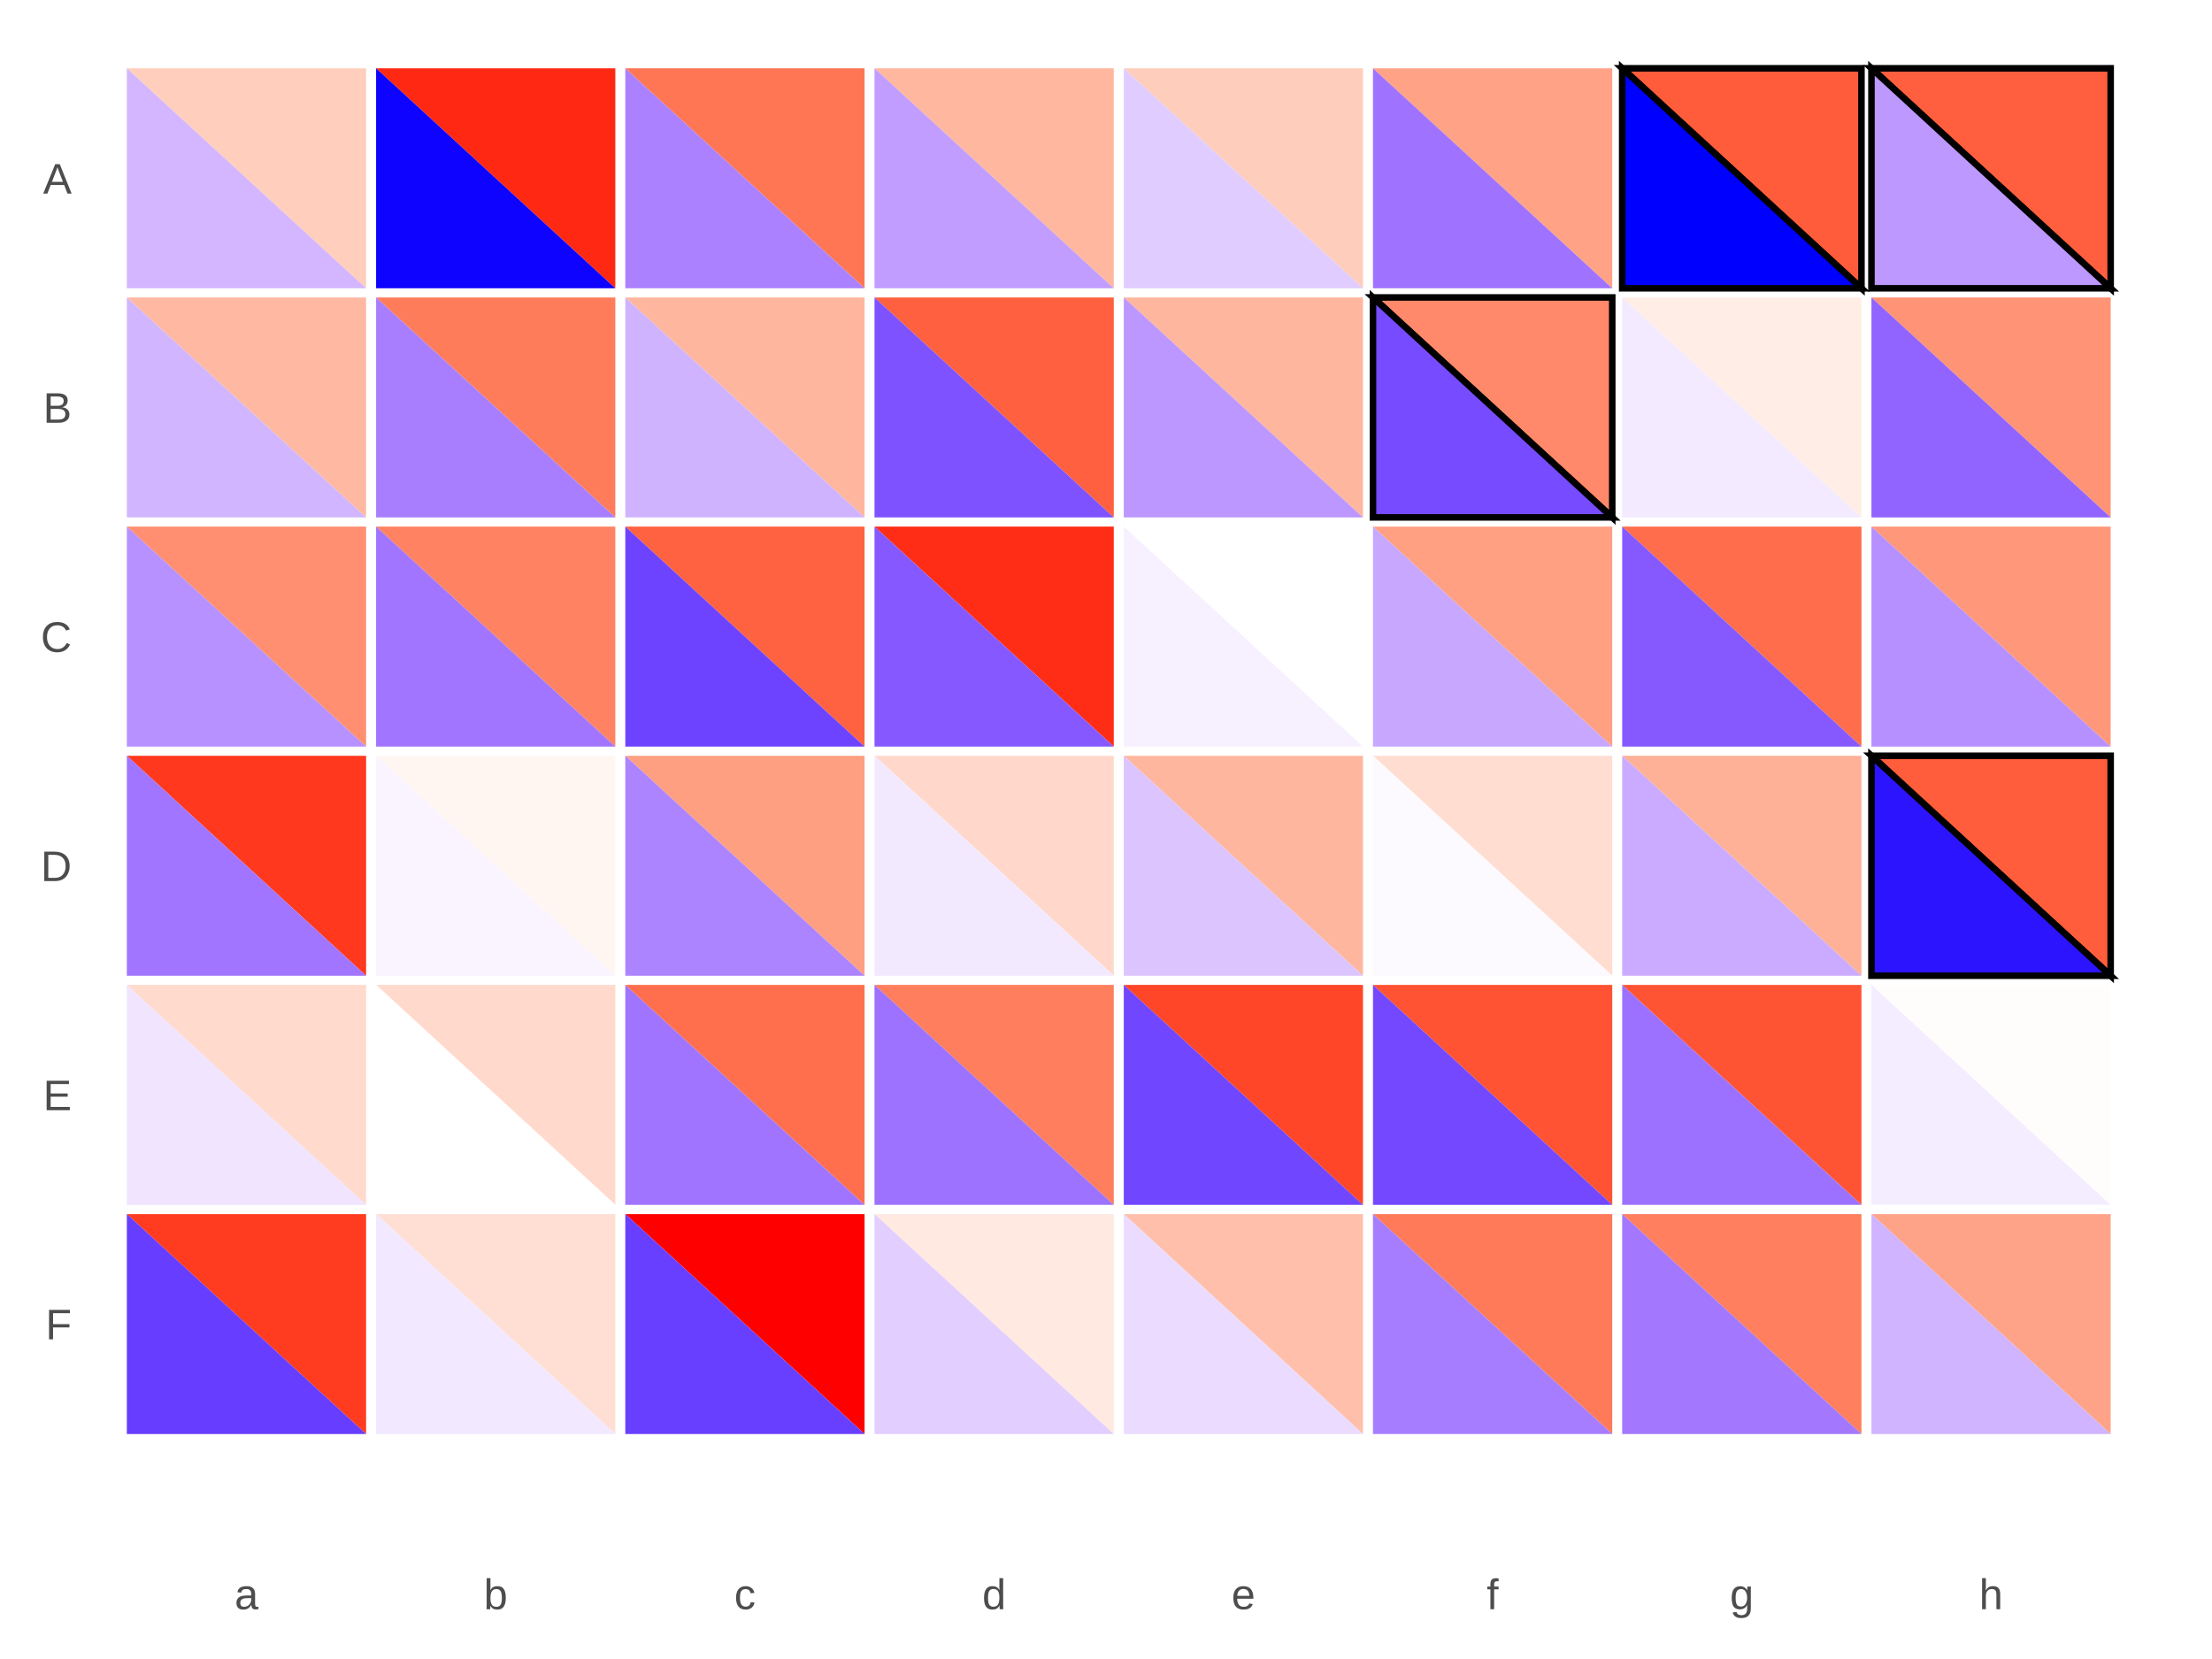
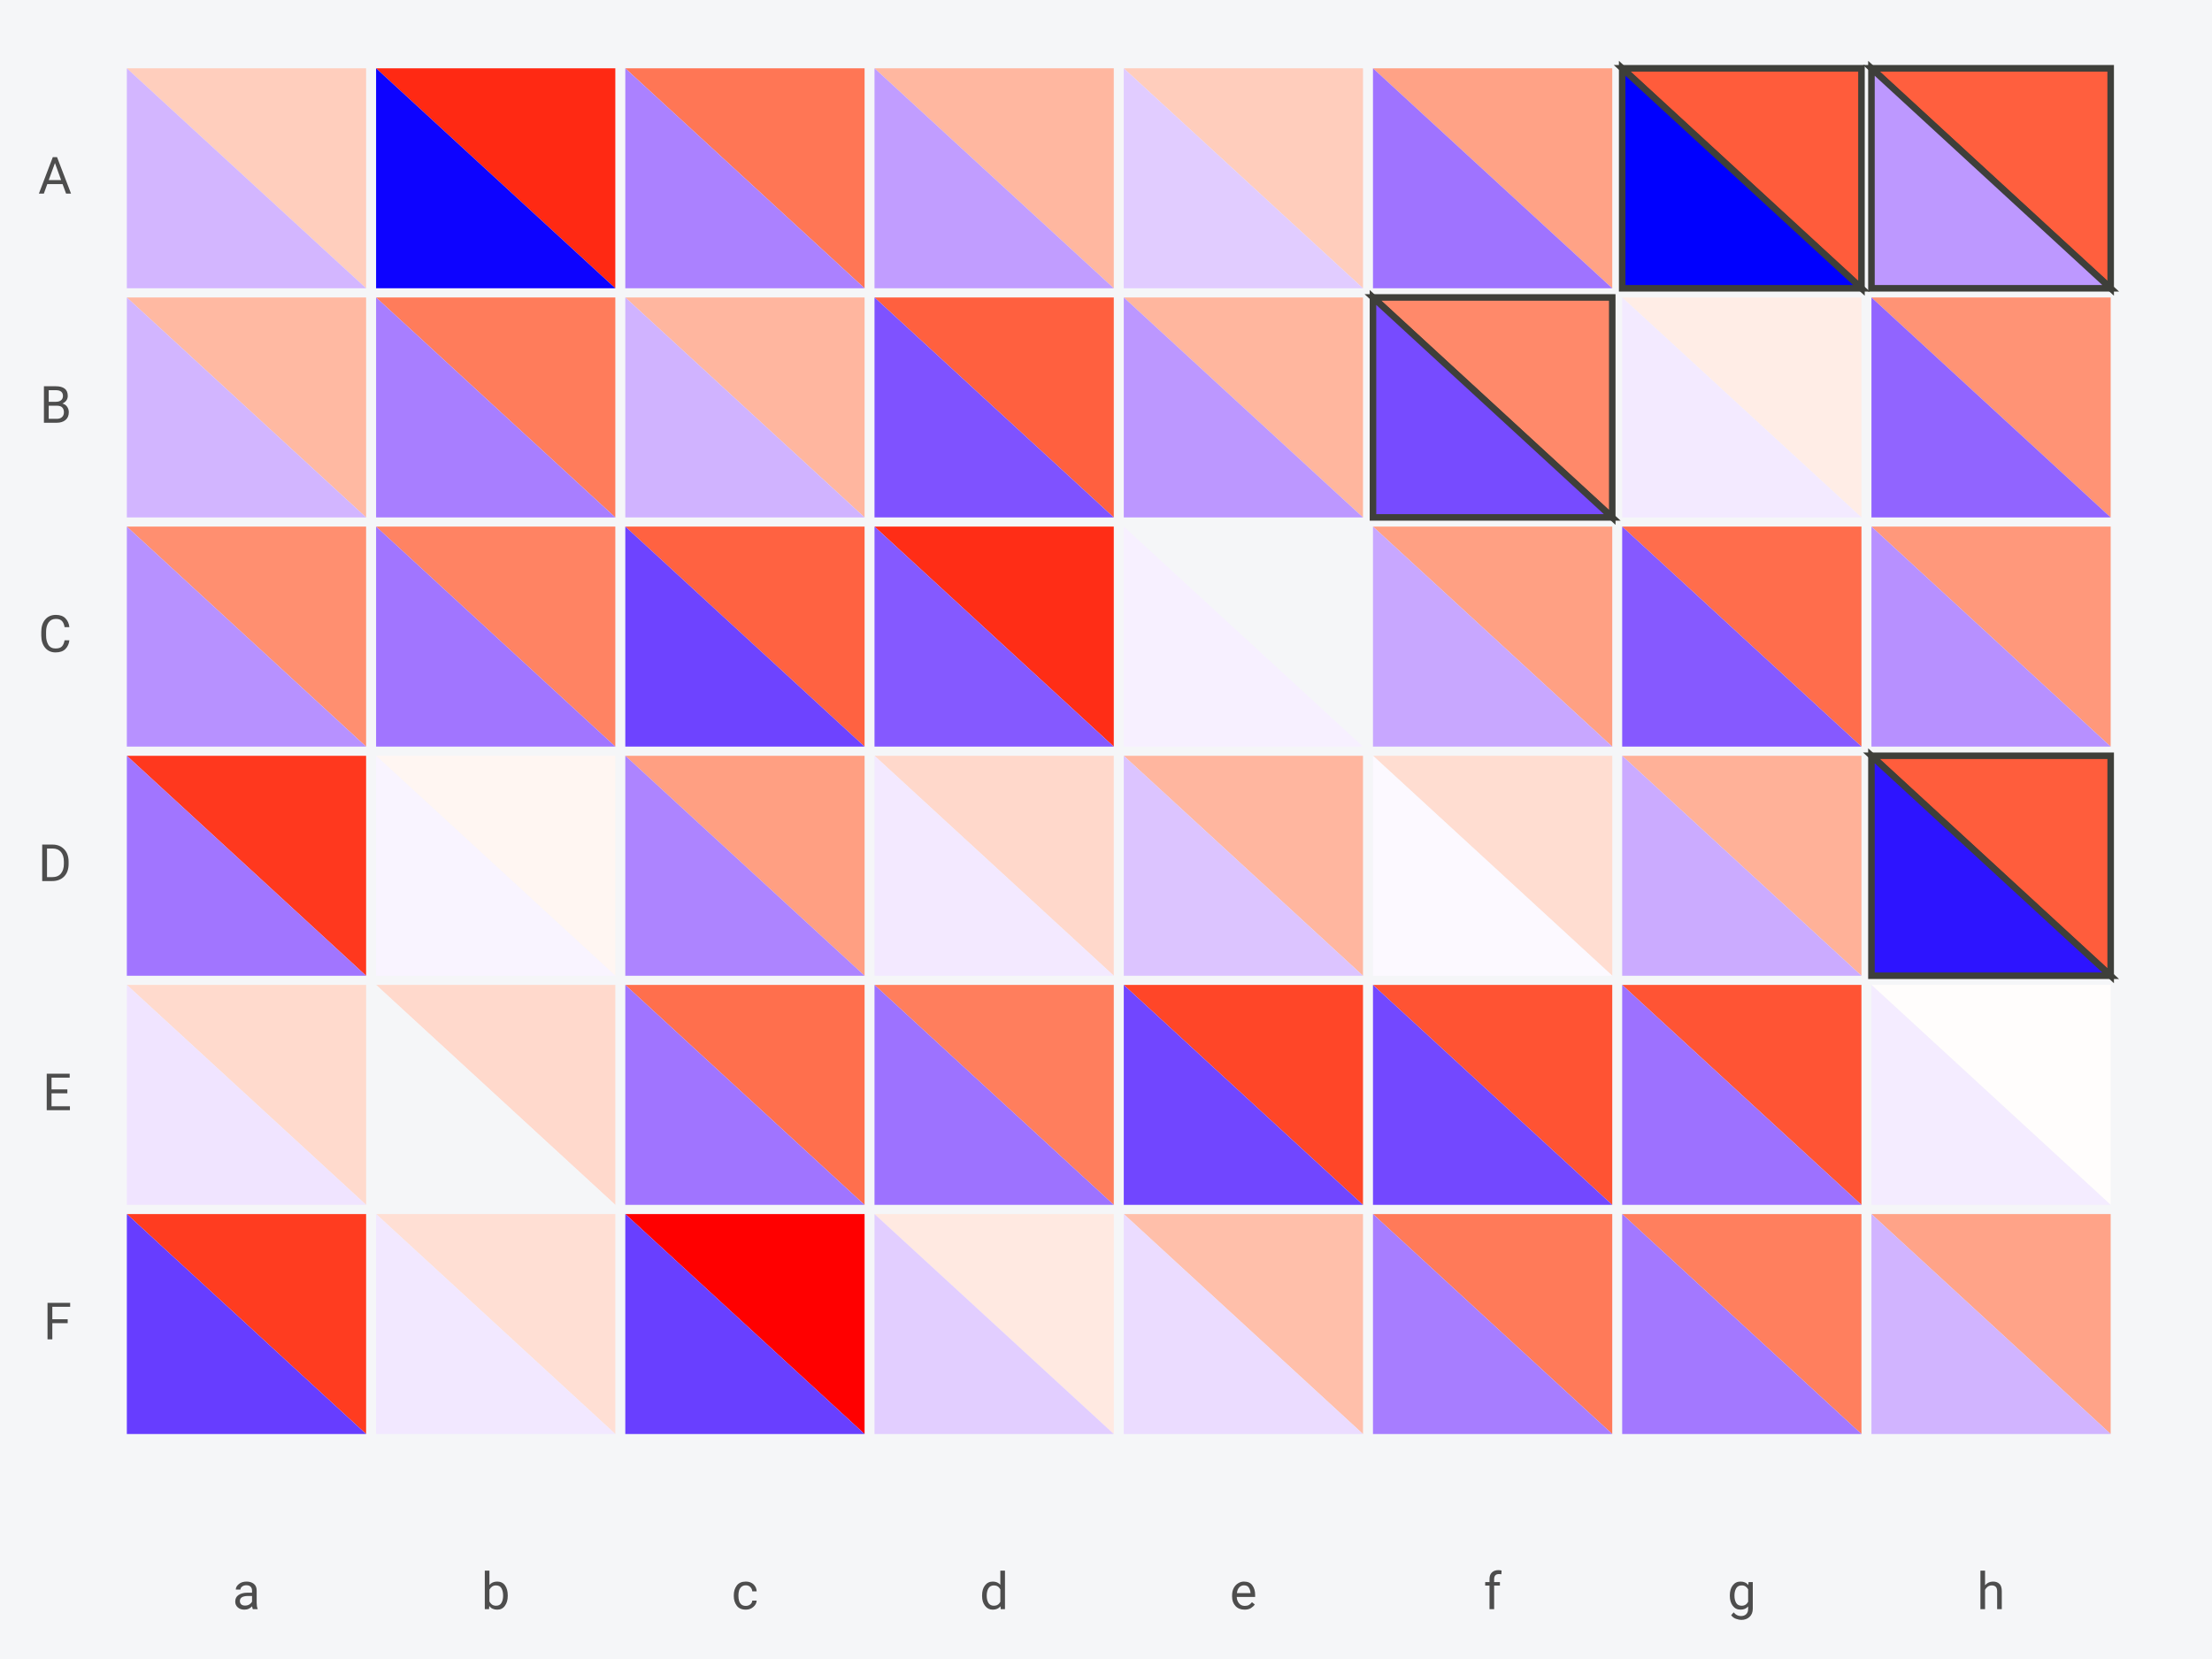
<svg xmlns="http://www.w3.org/2000/svg" width="432.00pt" height="324.00pt" viewBox="0 0 432.00 324.00">
  <g class="svglite">
    <defs>
      <style type="text/css">
-     .svglite line, .svglite polyline, .svglite polygon, .svglite path, .svglite rect, .svglite circle {
+     /* theme-aware-processed */
+     .svglite line, .svglite polyline, .svglite polygon, .svglite path, .svglite circle {
      fill: none;
-       stroke: #000000;
+       stroke: #3E3F3A;
+       stroke-linecap: round;
+       stroke-linejoin: round;
+       stroke-miterlimit: 10.00;
+     }
+     .svglite &gt; g &gt; rect {
+       fill: none;
+       stroke: #3E3F3A;
      stroke-linecap: round;
      stroke-linejoin: round;
      stroke-miterlimit: 10.00;
    }
    .svglite text {
      white-space: pre;
+       fill: #3E3F3A;
    }
    .svglite g.glyphgroup path {
      fill: inherit;
      stroke: none;
    }
  </style>
    </defs>
    <rect width="100%" height="100%" style="stroke: none; fill: #F5F6F8;" />
    <defs>
      <clipPath id="cpMC4wMHw0MzIuMDB8MC4wMHwzMjQuMDA=">
        <rect x="0.00" y="0.00" width="432.00" height="324.00" />
      </clipPath>
    </defs>
    <g clip-path="url(#cpMC4wMHw0MzIuMDB8MC4wMHwzMjQuMDA=)">
-       <rect x="0.00" y="0.00" width="432.00" height="324.00" style="stroke-width: 1.07; stroke: none; fill: #FFFFFF;" />
+       <rect rx="4" x="0.00" y="0.00" width="432.00" height="324.00" style="stroke-width: 1.07; stroke: none; fill: #F5F6F8;" />
    </g>
    <defs>
      <clipPath id="cpMTguOTN8NDE4LjA1fDcuOTd8MzAzLjM2">
        <rect x="18.93" y="7.97" width="399.12" height="295.39" />
      </clipPath>
    </defs>
    <g clip-path="url(#cpMTguOTN8NDE4LjA1fDcuOTd8MzAzLjM2)">
      <polygon points="24.77,13.34 71.50,13.34 71.50,56.30 " style="stroke-width: 1.28; stroke: none; stroke-linecap: butt; stroke-linejoin: miter; fill: #FFCEBD;" />
      <polygon points="24.77,58.09 71.50,58.09 71.50,101.05 " style="stroke-width: 1.28; stroke: none; stroke-linecap: butt; stroke-linejoin: miter; fill: #FFB9A2;" />
      <polygon points="24.77,102.84 71.50,102.84 71.50,145.81 " style="stroke-width: 1.28; stroke: none; stroke-linecap: butt; stroke-linejoin: miter; fill: #FF8F70;" />
      <polygon points="24.77,147.60 71.50,147.60 71.50,190.56 " style="stroke-width: 1.28; stroke: none; stroke-linecap: butt; stroke-linejoin: miter; fill: #FF381E;" />
      <polygon points="24.77,192.35 71.50,192.35 71.50,235.31 " style="stroke-width: 1.28; stroke: none; stroke-linecap: butt; stroke-linejoin: miter; fill: #FFDACD;" />
      <polygon points="24.77,237.10 71.50,237.10 71.50,280.06 " style="stroke-width: 1.28; stroke: none; stroke-linecap: butt; stroke-linejoin: miter; fill: #FF3C20;" />
      <polygon points="73.45,13.34 120.17,13.34 120.17,56.30 " style="stroke-width: 1.28; stroke: none; stroke-linecap: butt; stroke-linejoin: miter; fill: #FF2913;" />
      <polygon points="73.45,58.09 120.17,58.09 120.17,101.05 " style="stroke-width: 1.28; stroke: none; stroke-linecap: butt; stroke-linejoin: miter; fill: #FF7C5B;" />
      <polygon points="73.45,102.84 120.17,102.84 120.17,145.81 " style="stroke-width: 1.28; stroke: none; stroke-linecap: butt; stroke-linejoin: miter; fill: #FF8363;" />
      <polygon points="73.45,147.60 120.17,147.60 120.17,190.56 " style="stroke-width: 1.28; stroke: none; stroke-linecap: butt; stroke-linejoin: miter; fill: #FFF6F2;" />
      <polygon points="73.45,192.35 120.17,192.35 120.17,235.31 " style="stroke-width: 1.28; stroke: none; stroke-linecap: butt; stroke-linejoin: miter; fill: #FFD9CC;" />
      <polygon points="73.45,237.10 120.17,237.10 120.17,280.06 " style="stroke-width: 1.28; stroke: none; stroke-linecap: butt; stroke-linejoin: miter; fill: #FFDFD4;" />
      <polygon points="122.12,13.34 168.85,13.34 168.85,56.30 " style="stroke-width: 1.28; stroke: none; stroke-linecap: butt; stroke-linejoin: miter; fill: #FF7655;" />
      <polygon points="122.12,58.09 168.85,58.09 168.85,101.05 " style="stroke-width: 1.28; stroke: none; stroke-linecap: butt; stroke-linejoin: miter; fill: #FFB69F;" />
      <polygon points="122.12,102.84 168.85,102.84 168.85,145.81 " style="stroke-width: 1.28; stroke: none; stroke-linecap: butt; stroke-linejoin: miter; fill: #FF6241;" />
      <polygon points="122.12,147.60 168.85,147.60 168.85,190.56 " style="stroke-width: 1.28; stroke: none; stroke-linecap: butt; stroke-linejoin: miter; fill: #FF9F82;" />
      <polygon points="122.12,192.35 168.85,192.35 168.85,235.31 " style="stroke-width: 1.28; stroke: none; stroke-linecap: butt; stroke-linejoin: miter; fill: #FF6F4D;" />
      <polygon points="122.12,237.10 168.85,237.10 168.85,280.06 " style="stroke-width: 1.28; stroke: none; stroke-linecap: butt; stroke-linejoin: miter; fill: #FF0000;" />
      <polygon points="170.79,13.34 217.52,13.34 217.52,56.30 " style="stroke-width: 1.28; stroke: none; stroke-linecap: butt; stroke-linejoin: miter; fill: #FFB7A0;" />
      <polygon points="170.79,58.09 217.52,58.09 217.52,101.05 " style="stroke-width: 1.28; stroke: none; stroke-linecap: butt; stroke-linejoin: miter; fill: #FF603F;" />
      <polygon points="170.79,102.84 217.52,102.84 217.52,145.81 " style="stroke-width: 1.28; stroke: none; stroke-linecap: butt; stroke-linejoin: miter; fill: #FF2D16;" />
      <polygon points="170.79,147.60 217.52,147.60 217.52,190.56 " style="stroke-width: 1.28; stroke: none; stroke-linecap: butt; stroke-linejoin: miter; fill: #FFD8CB;" />
      <polygon points="170.79,192.35 217.52,192.35 217.52,235.31 " style="stroke-width: 1.28; stroke: none; stroke-linecap: butt; stroke-linejoin: miter; fill: #FF7E5D;" />
      <polygon points="170.79,237.10 217.52,237.10 217.52,280.06 " style="stroke-width: 1.28; stroke: none; stroke-linecap: butt; stroke-linejoin: miter; fill: #FFE9E1;" />
      <polygon points="219.47,13.34 266.19,13.34 266.19,56.30 " style="stroke-width: 1.28; stroke: none; stroke-linecap: butt; stroke-linejoin: miter; fill: #FFCDBC;" />
      <polygon points="219.47,58.09 266.19,58.09 266.19,101.05 " style="stroke-width: 1.28; stroke: none; stroke-linecap: butt; stroke-linejoin: miter; fill: #FFB69E;" />
-       <polygon points="219.47,102.84 266.19,102.84 266.19,145.81 " style="stroke-width: 1.28; stroke: none; stroke-linecap: butt; stroke-linejoin: miter; fill: #FFFFFF;" />
+       <polygon class="theme-fill-bg" points="219.47,102.84 266.19,102.84 266.19,145.81 " style="stroke-width: 1.28; stroke: none; stroke-linecap: butt; stroke-linejoin: miter; fill: #F5F6F8;" />
      <polygon points="219.47,147.60 266.19,147.60 266.19,190.56 " style="stroke-width: 1.28; stroke: none; stroke-linecap: butt; stroke-linejoin: miter; fill: #FFB69F;" />
      <polygon points="219.47,192.35 266.19,192.35 266.19,235.31 " style="stroke-width: 1.28; stroke: none; stroke-linecap: butt; stroke-linejoin: miter; fill: #FF4628;" />
      <polygon points="219.47,237.10 266.19,237.10 266.19,280.06 " style="stroke-width: 1.28; stroke: none; stroke-linecap: butt; stroke-linejoin: miter; fill: #FFBFAA;" />
      <polygon points="268.14,13.34 314.87,13.34 314.87,56.30 " style="stroke-width: 1.28; stroke: none; stroke-linecap: butt; stroke-linejoin: miter; fill: #FFA286;" />
      <polygon points="268.14,58.09 314.87,58.09 314.87,101.05 " style="stroke-width: 1.28; stroke-linecap: butt; stroke-linejoin: miter; fill: #FF896A;" />
      <polygon points="268.14,102.84 314.87,102.84 314.87,145.81 " style="stroke-width: 1.28; stroke: none; stroke-linecap: butt; stroke-linejoin: miter; fill: #FFA083;" />
      <polygon points="268.14,147.60 314.87,147.60 314.87,190.56 " style="stroke-width: 1.28; stroke: none; stroke-linecap: butt; stroke-linejoin: miter; fill: #FFDDD1;" />
      <polygon points="268.14,192.35 314.87,192.35 314.87,235.31 " style="stroke-width: 1.28; stroke: none; stroke-linecap: butt; stroke-linejoin: miter; fill: #FF5333;" />
      <polygon points="268.14,237.10 314.87,237.10 314.87,280.06 " style="stroke-width: 1.28; stroke: none; stroke-linecap: butt; stroke-linejoin: miter; fill: #FF7A59;" />
      <polygon points="316.81,13.34 363.54,13.34 363.54,56.30 " style="stroke-width: 1.28; stroke-linecap: butt; stroke-linejoin: miter; fill: #FF5C3B;" />
      <polygon points="316.81,58.09 363.54,58.09 363.54,101.05 " style="stroke-width: 1.28; stroke: none; stroke-linecap: butt; stroke-linejoin: miter; fill: #FFEDE6;" />
      <polygon points="316.81,102.84 363.54,102.84 363.54,145.81 " style="stroke-width: 1.28; stroke: none; stroke-linecap: butt; stroke-linejoin: miter; fill: #FF6D4C;" />
      <polygon points="316.81,147.60 363.54,147.60 363.54,190.56 " style="stroke-width: 1.28; stroke: none; stroke-linecap: butt; stroke-linejoin: miter; fill: #FFB198;" />
      <polygon points="316.81,192.35 363.54,192.35 363.54,235.31 " style="stroke-width: 1.28; stroke: none; stroke-linecap: butt; stroke-linejoin: miter; fill: #FF5434;" />
      <polygon points="316.81,237.10 363.54,237.10 363.54,280.06 " style="stroke-width: 1.28; stroke: none; stroke-linecap: butt; stroke-linejoin: miter; fill: #FF7F5E;" />
      <polygon points="365.49,13.34 412.21,13.34 412.21,56.30 " style="stroke-width: 1.28; stroke-linecap: butt; stroke-linejoin: miter; fill: #FF5F3E;" />
      <polygon points="365.49,58.09 412.21,58.09 412.21,101.05 " style="stroke-width: 1.28; stroke: none; stroke-linecap: butt; stroke-linejoin: miter; fill: #FF9375;" />
      <polygon points="365.49,102.84 412.21,102.84 412.21,145.81 " style="stroke-width: 1.28; stroke: none; stroke-linecap: butt; stroke-linejoin: miter; fill: #FF987B;" />
      <polygon points="365.49,147.60 412.21,147.60 412.21,190.56 " style="stroke-width: 1.28; stroke-linecap: butt; stroke-linejoin: miter; fill: #FF5D3C;" />
      <polygon points="365.49,192.35 412.21,192.35 412.21,235.31 " style="stroke-width: 1.28; stroke: none; stroke-linecap: butt; stroke-linejoin: miter; fill: #FFFDFC;" />
      <polygon points="365.49,237.10 412.21,237.10 412.21,280.06 " style="stroke-width: 1.28; stroke: none; stroke-linecap: butt; stroke-linejoin: miter; fill: #FFA388;" />
      <polygon points="24.77,13.34 24.77,56.30 71.50,56.30 " style="stroke-width: 1.28; stroke: none; stroke-linecap: butt; stroke-linejoin: miter; fill: #D3B6FF;" />
      <polygon points="24.77,58.09 24.77,101.05 71.50,101.05 " style="stroke-width: 1.28; stroke: none; stroke-linecap: butt; stroke-linejoin: miter; fill: #D2B5FF;" />
      <polygon points="24.77,102.84 24.77,145.81 71.50,145.81 " style="stroke-width: 1.28; stroke: none; stroke-linecap: butt; stroke-linejoin: miter; fill: #B791FF;" />
      <polygon points="24.77,147.60 24.77,190.56 71.50,190.56 " style="stroke-width: 1.28; stroke: none; stroke-linecap: butt; stroke-linejoin: miter; fill: #A175FF;" />
      <polygon points="24.77,192.35 24.77,235.31 71.50,235.31 " style="stroke-width: 1.28; stroke: none; stroke-linecap: butt; stroke-linejoin: miter; fill: #F0E4FF;" />
      <polygon points="24.77,237.10 24.77,280.06 71.50,280.06 " style="stroke-width: 1.28; stroke: none; stroke-linecap: butt; stroke-linejoin: miter; fill: #673DFF;" />
      <polygon points="73.45,13.34 73.45,56.30 120.17,56.30 " style="stroke-width: 1.28; stroke: none; stroke-linecap: butt; stroke-linejoin: miter; fill: #0D03FF;" />
      <polygon points="73.45,58.09 73.45,101.05 120.17,101.05 " style="stroke-width: 1.28; stroke: none; stroke-linecap: butt; stroke-linejoin: miter; fill: #A87EFF;" />
      <polygon points="73.45,102.84 73.45,145.81 120.17,145.81 " style="stroke-width: 1.28; stroke: none; stroke-linecap: butt; stroke-linejoin: miter; fill: #A175FF;" />
      <polygon points="73.45,147.60 73.45,190.56 120.17,190.56 " style="stroke-width: 1.28; stroke: none; stroke-linecap: butt; stroke-linejoin: miter; fill: #F9F4FF;" />
-       <polygon points="73.45,192.35 73.45,235.31 120.17,235.31 " style="stroke-width: 1.28; stroke: none; stroke-linecap: butt; stroke-linejoin: miter; fill: #FFFFFF;" />
+       <polygon class="theme-fill-bg" points="73.45,192.35 73.45,235.31 120.17,235.31 " style="stroke-width: 1.28; stroke: none; stroke-linecap: butt; stroke-linejoin: miter; fill: #F5F6F8;" />
      <polygon points="73.45,237.10 73.45,280.06 120.17,280.06 " style="stroke-width: 1.28; stroke: none; stroke-linecap: butt; stroke-linejoin: miter; fill: #F2E8FF;" />
      <polygon points="122.12,13.34 122.12,56.30 168.85,56.30 " style="stroke-width: 1.28; stroke: none; stroke-linecap: butt; stroke-linejoin: miter; fill: #AB81FF;" />
      <polygon points="122.12,58.09 122.12,101.05 168.85,101.05 " style="stroke-width: 1.28; stroke: none; stroke-linecap: butt; stroke-linejoin: miter; fill: #D0B3FF;" />
      <polygon points="122.12,102.84 122.12,145.81 168.85,145.81 " style="stroke-width: 1.28; stroke: none; stroke-linecap: butt; stroke-linejoin: miter; fill: #6E43FF;" />
      <polygon points="122.12,147.60 122.12,190.56 168.85,190.56 " style="stroke-width: 1.28; stroke: none; stroke-linecap: butt; stroke-linejoin: miter; fill: #AD84FF;" />
      <polygon points="122.12,192.35 122.12,235.31 168.85,235.31 " style="stroke-width: 1.28; stroke: none; stroke-linecap: butt; stroke-linejoin: miter; fill: #A074FF;" />
      <polygon points="122.12,237.10 122.12,280.06 168.85,280.06 " style="stroke-width: 1.28; stroke: none; stroke-linecap: butt; stroke-linejoin: miter; fill: #693FFF;" />
      <polygon points="170.79,13.34 170.79,56.30 217.52,56.30 " style="stroke-width: 1.28; stroke: none; stroke-linecap: butt; stroke-linejoin: miter; fill: #C19DFF;" />
      <polygon points="170.79,58.09 170.79,101.05 217.52,101.05 " style="stroke-width: 1.28; stroke: none; stroke-linecap: butt; stroke-linejoin: miter; fill: #7F52FF;" />
      <polygon points="170.79,102.84 170.79,145.81 217.52,145.81 " style="stroke-width: 1.28; stroke: none; stroke-linecap: butt; stroke-linejoin: miter; fill: #8559FF;" />
      <polygon points="170.79,147.60 170.79,190.56 217.52,190.56 " style="stroke-width: 1.28; stroke: none; stroke-linecap: butt; stroke-linejoin: miter; fill: #F3E9FF;" />
      <polygon points="170.79,192.35 170.79,235.31 217.52,235.31 " style="stroke-width: 1.28; stroke: none; stroke-linecap: butt; stroke-linejoin: miter; fill: #9D72FF;" />
      <polygon points="170.79,237.10 170.79,280.06 217.52,280.06 " style="stroke-width: 1.28; stroke: none; stroke-linecap: butt; stroke-linejoin: miter; fill: #E2CEFF;" />
      <polygon points="219.47,13.34 219.47,56.30 266.19,56.30 " style="stroke-width: 1.28; stroke: none; stroke-linecap: butt; stroke-linejoin: miter; fill: #E1CCFF;" />
      <polygon points="219.47,58.09 219.47,101.05 266.19,101.05 " style="stroke-width: 1.28; stroke: none; stroke-linecap: butt; stroke-linejoin: miter; fill: #BC97FF;" />
      <polygon points="219.47,102.84 219.47,145.81 266.19,145.81 " style="stroke-width: 1.28; stroke: none; stroke-linecap: butt; stroke-linejoin: miter; fill: #F7F0FF;" />
      <polygon points="219.47,147.60 219.47,190.56 266.19,190.56 " style="stroke-width: 1.28; stroke: none; stroke-linecap: butt; stroke-linejoin: miter; fill: #DCC4FF;" />
      <polygon points="219.47,192.35 219.47,235.31 266.19,235.31 " style="stroke-width: 1.28; stroke: none; stroke-linecap: butt; stroke-linejoin: miter; fill: #7146FF;" />
      <polygon points="219.47,237.10 219.47,280.06 266.19,280.06 " style="stroke-width: 1.28; stroke: none; stroke-linecap: butt; stroke-linejoin: miter; fill: #EBDCFF;" />
      <polygon points="268.14,13.34 268.14,56.30 314.87,56.30 " style="stroke-width: 1.28; stroke: none; stroke-linecap: butt; stroke-linejoin: miter; fill: #9F73FF;" />
      <polygon points="268.14,58.09 268.14,101.05 314.87,101.05 " style="stroke-width: 1.28; stroke-linecap: butt; stroke-linejoin: miter; fill: #774BFF;" />
      <polygon points="268.14,102.84 268.14,145.81 314.87,145.81 " style="stroke-width: 1.28; stroke: none; stroke-linecap: butt; stroke-linejoin: miter; fill: #C8A7FF;" />
      <polygon points="268.14,147.60 268.14,190.56 314.87,190.56 " style="stroke-width: 1.28; stroke: none; stroke-linecap: butt; stroke-linejoin: miter; fill: #FCF9FF;" />
      <polygon points="268.14,192.35 268.14,235.31 314.87,235.31 " style="stroke-width: 1.28; stroke: none; stroke-linecap: butt; stroke-linejoin: miter; fill: #7348FF;" />
      <polygon points="268.14,237.10 268.14,280.06 314.87,280.06 " style="stroke-width: 1.28; stroke: none; stroke-linecap: butt; stroke-linejoin: miter; fill: #A77DFF;" />
      <polygon points="316.81,13.34 316.81,56.30 363.54,56.30 " style="stroke-width: 1.28; stroke-linecap: butt; stroke-linejoin: miter; fill: #0000FF;" />
      <polygon points="316.81,58.09 316.81,101.05 363.54,101.05 " style="stroke-width: 1.28; stroke: none; stroke-linecap: butt; stroke-linejoin: miter; fill: #F3EAFF;" />
      <polygon points="316.81,102.84 316.81,145.81 363.54,145.81 " style="stroke-width: 1.28; stroke: none; stroke-linecap: butt; stroke-linejoin: miter; fill: #8659FF;" />
      <polygon points="316.81,147.60 316.81,190.56 363.54,190.56 " style="stroke-width: 1.28; stroke: none; stroke-linecap: butt; stroke-linejoin: miter; fill: #CBABFF;" />
      <polygon points="316.81,192.35 316.81,235.31 363.54,235.31 " style="stroke-width: 1.28; stroke: none; stroke-linecap: butt; stroke-linejoin: miter; fill: #9D71FF;" />
      <polygon points="316.81,237.10 316.81,280.06 363.54,280.06 " style="stroke-width: 1.28; stroke: none; stroke-linecap: butt; stroke-linejoin: miter; fill: #A378FF;" />
      <polygon points="365.49,13.34 365.49,56.30 412.21,56.30 " style="stroke-width: 1.28; stroke-linecap: butt; stroke-linejoin: miter; fill: #BD98FF;" />
      <polygon points="365.49,58.09 365.49,101.05 412.21,101.05 " style="stroke-width: 1.28; stroke: none; stroke-linecap: butt; stroke-linejoin: miter; fill: #9164FF;" />
      <polygon points="365.49,102.84 365.49,145.81 412.21,145.81 " style="stroke-width: 1.28; stroke: none; stroke-linecap: butt; stroke-linejoin: miter; fill: #B790FF;" />
      <polygon points="365.49,147.60 365.49,190.56 412.21,190.56 " style="stroke-width: 1.28; stroke-linecap: butt; stroke-linejoin: miter; fill: #2D14FF;" />
      <polygon points="365.49,192.35 365.49,235.31 412.21,235.31 " style="stroke-width: 1.28; stroke: none; stroke-linecap: butt; stroke-linejoin: miter; fill: #F4ECFF;" />
      <polygon points="365.49,237.10 365.49,280.06 412.21,280.06 " style="stroke-width: 1.28; stroke: none; stroke-linecap: butt; stroke-linejoin: miter; fill: #D1B4FF;" />
    </g>
    <g clip-path="url(#cpMC4wMHw0MzIuMDB8MC4wMHwzMjQuMDA=)">
-       <text x="14.00" y="261.57" text-anchor="end" style="font-size: 8.36px;fill: #4D4D4D; font-family: &quot;Arial&quot;;" textLength="5.11px" lengthAdjust="spacingAndGlyphs">F</text>
-       <text x="14.00" y="216.82" text-anchor="end" style="font-size: 8.36px;fill: #4D4D4D; font-family: &quot;Arial&quot;;" textLength="5.58px" lengthAdjust="spacingAndGlyphs">E</text>
-       <text x="14.00" y="172.07" text-anchor="end" style="font-size: 8.36px;fill: #4D4D4D; font-family: &quot;Arial&quot;;" textLength="6.03px" lengthAdjust="spacingAndGlyphs">D</text>
-       <text x="14.00" y="127.32" text-anchor="end" style="font-size: 8.36px;fill: #4D4D4D; font-family: &quot;Arial&quot;;" textLength="6.03px" lengthAdjust="spacingAndGlyphs">C</text>
-       <text x="14.00" y="82.56" text-anchor="end" style="font-size: 8.36px;fill: #4D4D4D; font-family: &quot;Arial&quot;;" textLength="5.58px" lengthAdjust="spacingAndGlyphs">B</text>
-       <text x="14.00" y="37.81" text-anchor="end" style="font-size: 8.36px;fill: #4D4D4D; font-family: &quot;Arial&quot;;" textLength="5.58px" lengthAdjust="spacingAndGlyphs">A</text>
-       <text x="48.14" y="314.27" text-anchor="middle" style="font-size: 8.36px;fill: #4D4D4D; font-family: &quot;Arial&quot;;" textLength="4.66px" lengthAdjust="spacingAndGlyphs">a</text>
-       <text x="96.81" y="314.27" text-anchor="middle" style="font-size: 8.36px;fill: #4D4D4D; font-family: &quot;Arial&quot;;" textLength="4.66px" lengthAdjust="spacingAndGlyphs">b</text>
-       <text x="145.48" y="314.27" text-anchor="middle" style="font-size: 8.36px;fill: #4D4D4D; font-family: &quot;Arial&quot;;" textLength="4.19px" lengthAdjust="spacingAndGlyphs">c</text>
-       <text x="194.16" y="314.27" text-anchor="middle" style="font-size: 8.36px;fill: #4D4D4D; font-family: &quot;Arial&quot;;" textLength="4.66px" lengthAdjust="spacingAndGlyphs">d</text>
-       <text x="242.83" y="314.27" text-anchor="middle" style="font-size: 8.36px;fill: #4D4D4D; font-family: &quot;Arial&quot;;" textLength="4.66px" lengthAdjust="spacingAndGlyphs">e</text>
-       <text x="291.50" y="314.27" text-anchor="middle" style="font-size: 8.36px;fill: #4D4D4D; font-family: &quot;Arial&quot;;" textLength="2.33px" lengthAdjust="spacingAndGlyphs">f</text>
-       <text x="340.18" y="314.27" text-anchor="middle" style="font-size: 8.36px;fill: #4D4D4D; font-family: &quot;Arial&quot;;" textLength="4.66px" lengthAdjust="spacingAndGlyphs">g</text>
-       <text x="388.85" y="314.27" text-anchor="middle" style="font-size: 8.36px;fill: #4D4D4D; font-family: &quot;Arial&quot;;" textLength="4.66px" lengthAdjust="spacingAndGlyphs">h</text>
+       <text x="14.00" y="261.57" text-anchor="end" style="font-size: 0.836em;fill: #4D4D4D; font-family: &quot;Roboto&quot;, -apple-system, BlinkMacSystemFont, &quot;Segoe UI&quot;, system-ui, sans-serif;">F</text>
+       <text x="14.00" y="216.82" text-anchor="end" style="font-size: 0.836em;fill: #4D4D4D; font-family: &quot;Roboto&quot;, -apple-system, BlinkMacSystemFont, &quot;Segoe UI&quot;, system-ui, sans-serif;">E</text>
+       <text x="14.00" y="172.07" text-anchor="end" style="font-size: 0.836em;fill: #4D4D4D; font-family: &quot;Roboto&quot;, -apple-system, BlinkMacSystemFont, &quot;Segoe UI&quot;, system-ui, sans-serif;">D</text>
+       <text x="14.00" y="127.32" text-anchor="end" style="font-size: 0.836em;fill: #4D4D4D; font-family: &quot;Roboto&quot;, -apple-system, BlinkMacSystemFont, &quot;Segoe UI&quot;, system-ui, sans-serif;">C</text>
+       <text x="14.00" y="82.56" text-anchor="end" style="font-size: 0.836em;fill: #4D4D4D; font-family: &quot;Roboto&quot;, -apple-system, BlinkMacSystemFont, &quot;Segoe UI&quot;, system-ui, sans-serif;">B</text>
+       <text x="14.00" y="37.81" text-anchor="end" style="font-size: 0.836em;fill: #4D4D4D; font-family: &quot;Roboto&quot;, -apple-system, BlinkMacSystemFont, &quot;Segoe UI&quot;, system-ui, sans-serif;">A</text>
+       <text x="48.14" y="314.27" text-anchor="middle" style="font-size: 0.836em;fill: #4D4D4D; font-family: &quot;Roboto&quot;, -apple-system, BlinkMacSystemFont, &quot;Segoe UI&quot;, system-ui, sans-serif;">a</text>
+       <text x="96.81" y="314.27" text-anchor="middle" style="font-size: 0.836em;fill: #4D4D4D; font-family: &quot;Roboto&quot;, -apple-system, BlinkMacSystemFont, &quot;Segoe UI&quot;, system-ui, sans-serif;">b</text>
+       <text x="145.48" y="314.27" text-anchor="middle" style="font-size: 0.836em;fill: #4D4D4D; font-family: &quot;Roboto&quot;, -apple-system, BlinkMacSystemFont, &quot;Segoe UI&quot;, system-ui, sans-serif;">c</text>
+       <text x="194.16" y="314.27" text-anchor="middle" style="font-size: 0.836em;fill: #4D4D4D; font-family: &quot;Roboto&quot;, -apple-system, BlinkMacSystemFont, &quot;Segoe UI&quot;, system-ui, sans-serif;">d</text>
+       <text x="242.83" y="314.27" text-anchor="middle" style="font-size: 0.836em;fill: #4D4D4D; font-family: &quot;Roboto&quot;, -apple-system, BlinkMacSystemFont, &quot;Segoe UI&quot;, system-ui, sans-serif;">e</text>
+       <text x="291.50" y="314.27" text-anchor="middle" style="font-size: 0.836em;fill: #4D4D4D; font-family: &quot;Roboto&quot;, -apple-system, BlinkMacSystemFont, &quot;Segoe UI&quot;, system-ui, sans-serif;">f</text>
+       <text x="340.18" y="314.27" text-anchor="middle" style="font-size: 0.836em;fill: #4D4D4D; font-family: &quot;Roboto&quot;, -apple-system, BlinkMacSystemFont, &quot;Segoe UI&quot;, system-ui, sans-serif;">g</text>
+       <text x="388.85" y="314.27" text-anchor="middle" style="font-size: 0.836em;fill: #4D4D4D; font-family: &quot;Roboto&quot;, -apple-system, BlinkMacSystemFont, &quot;Segoe UI&quot;, system-ui, sans-serif;">h</text>
    </g>
  </g>
</svg>
